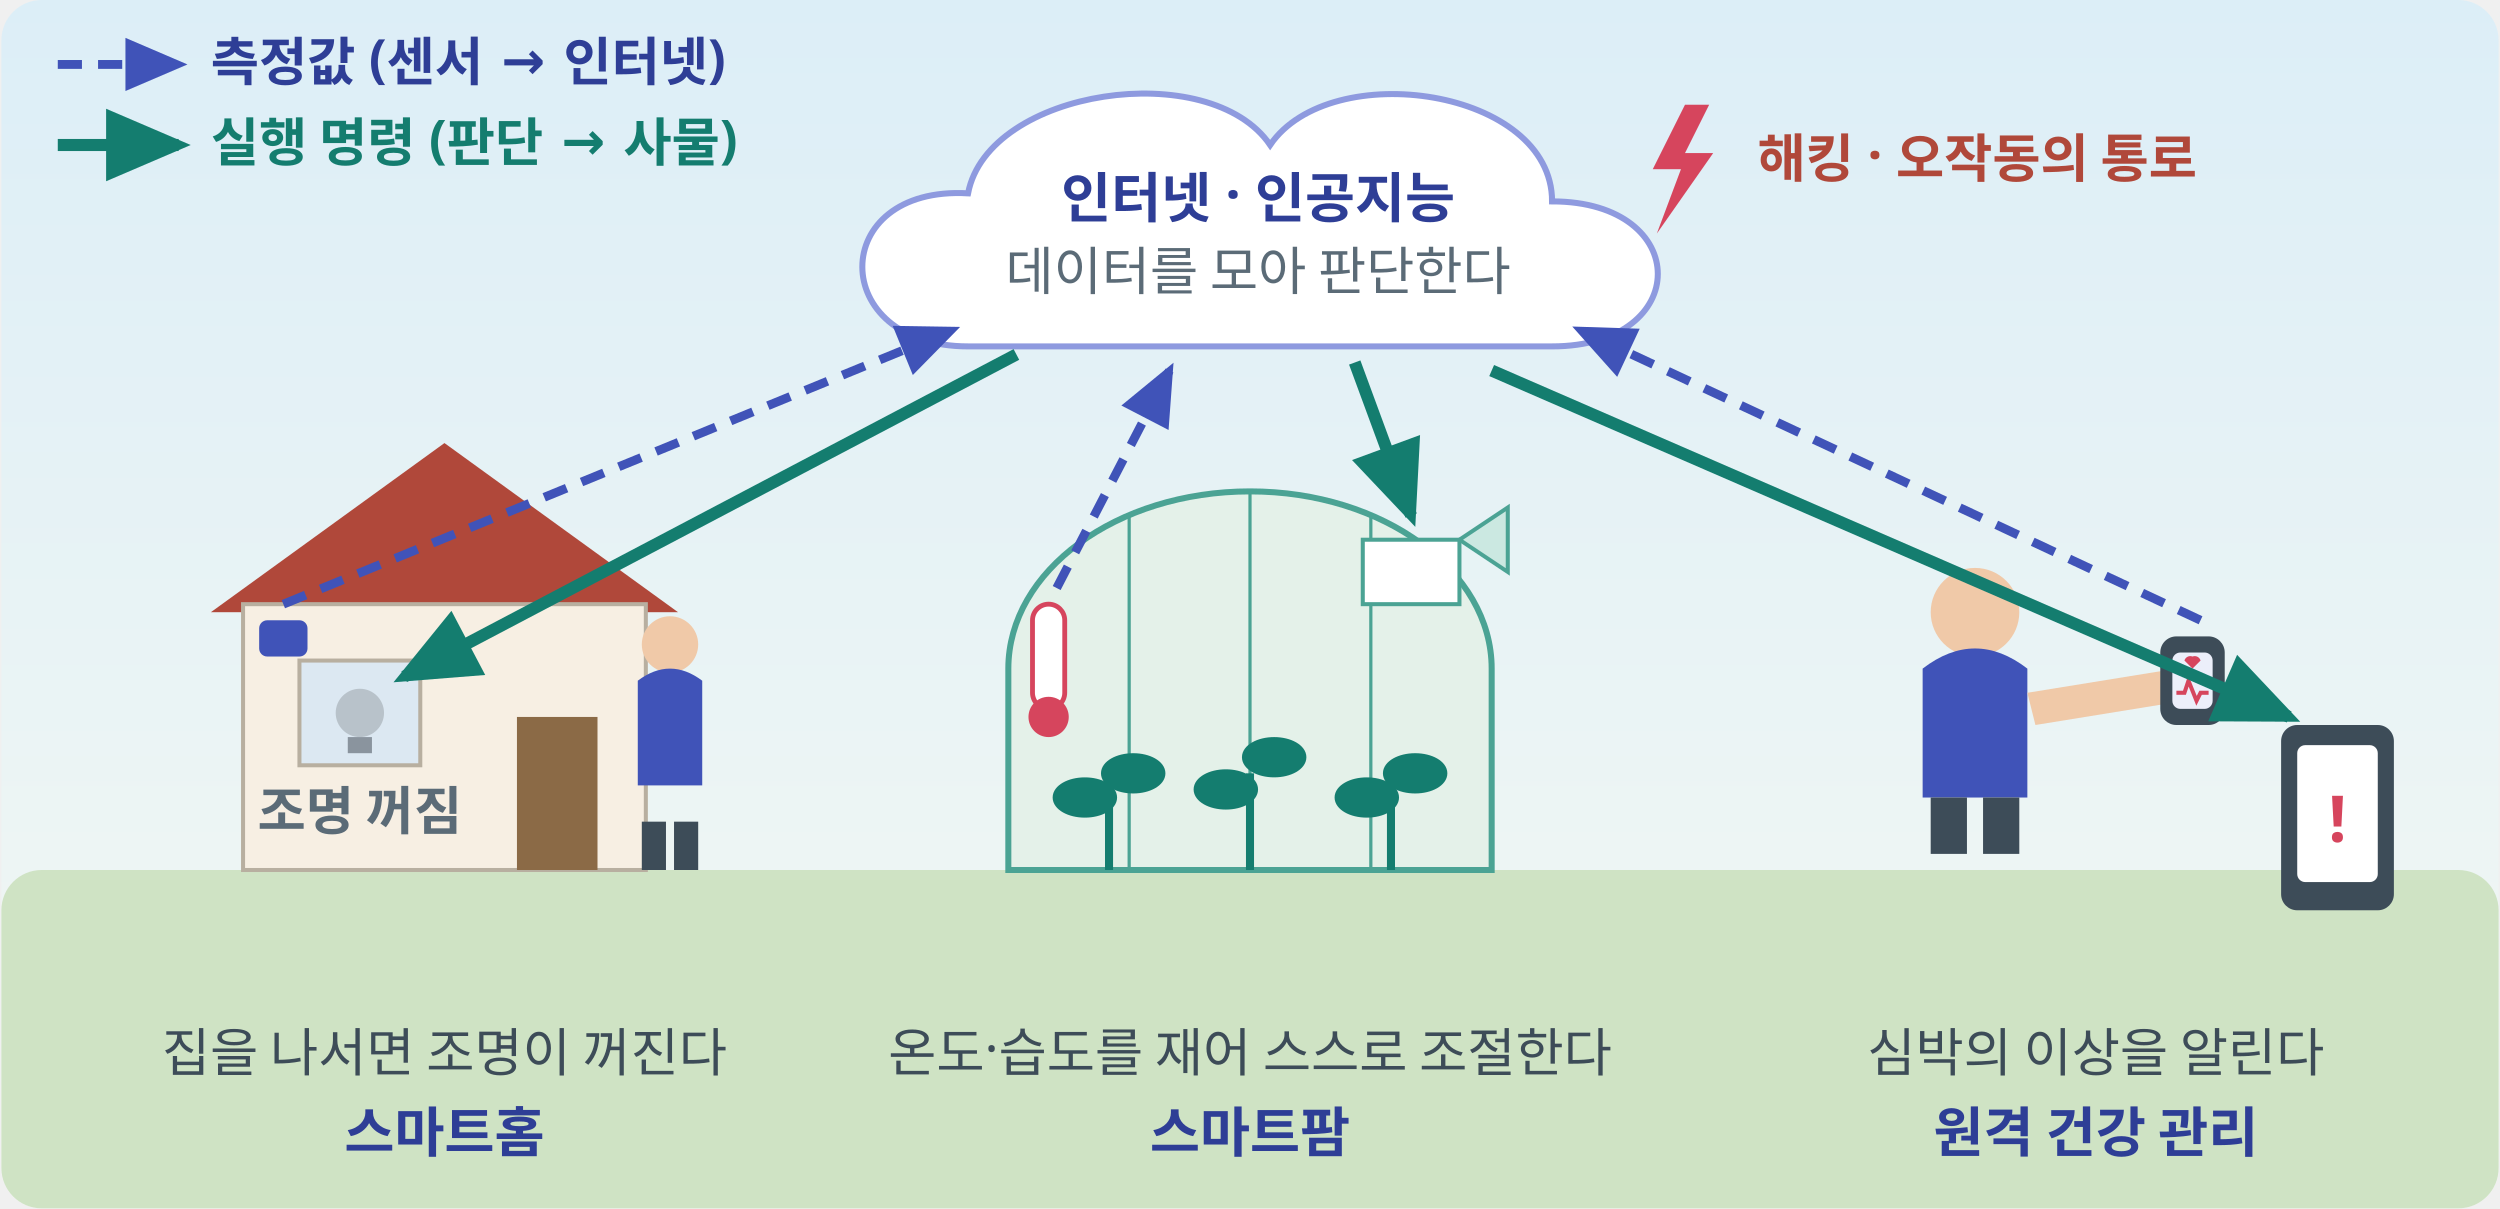
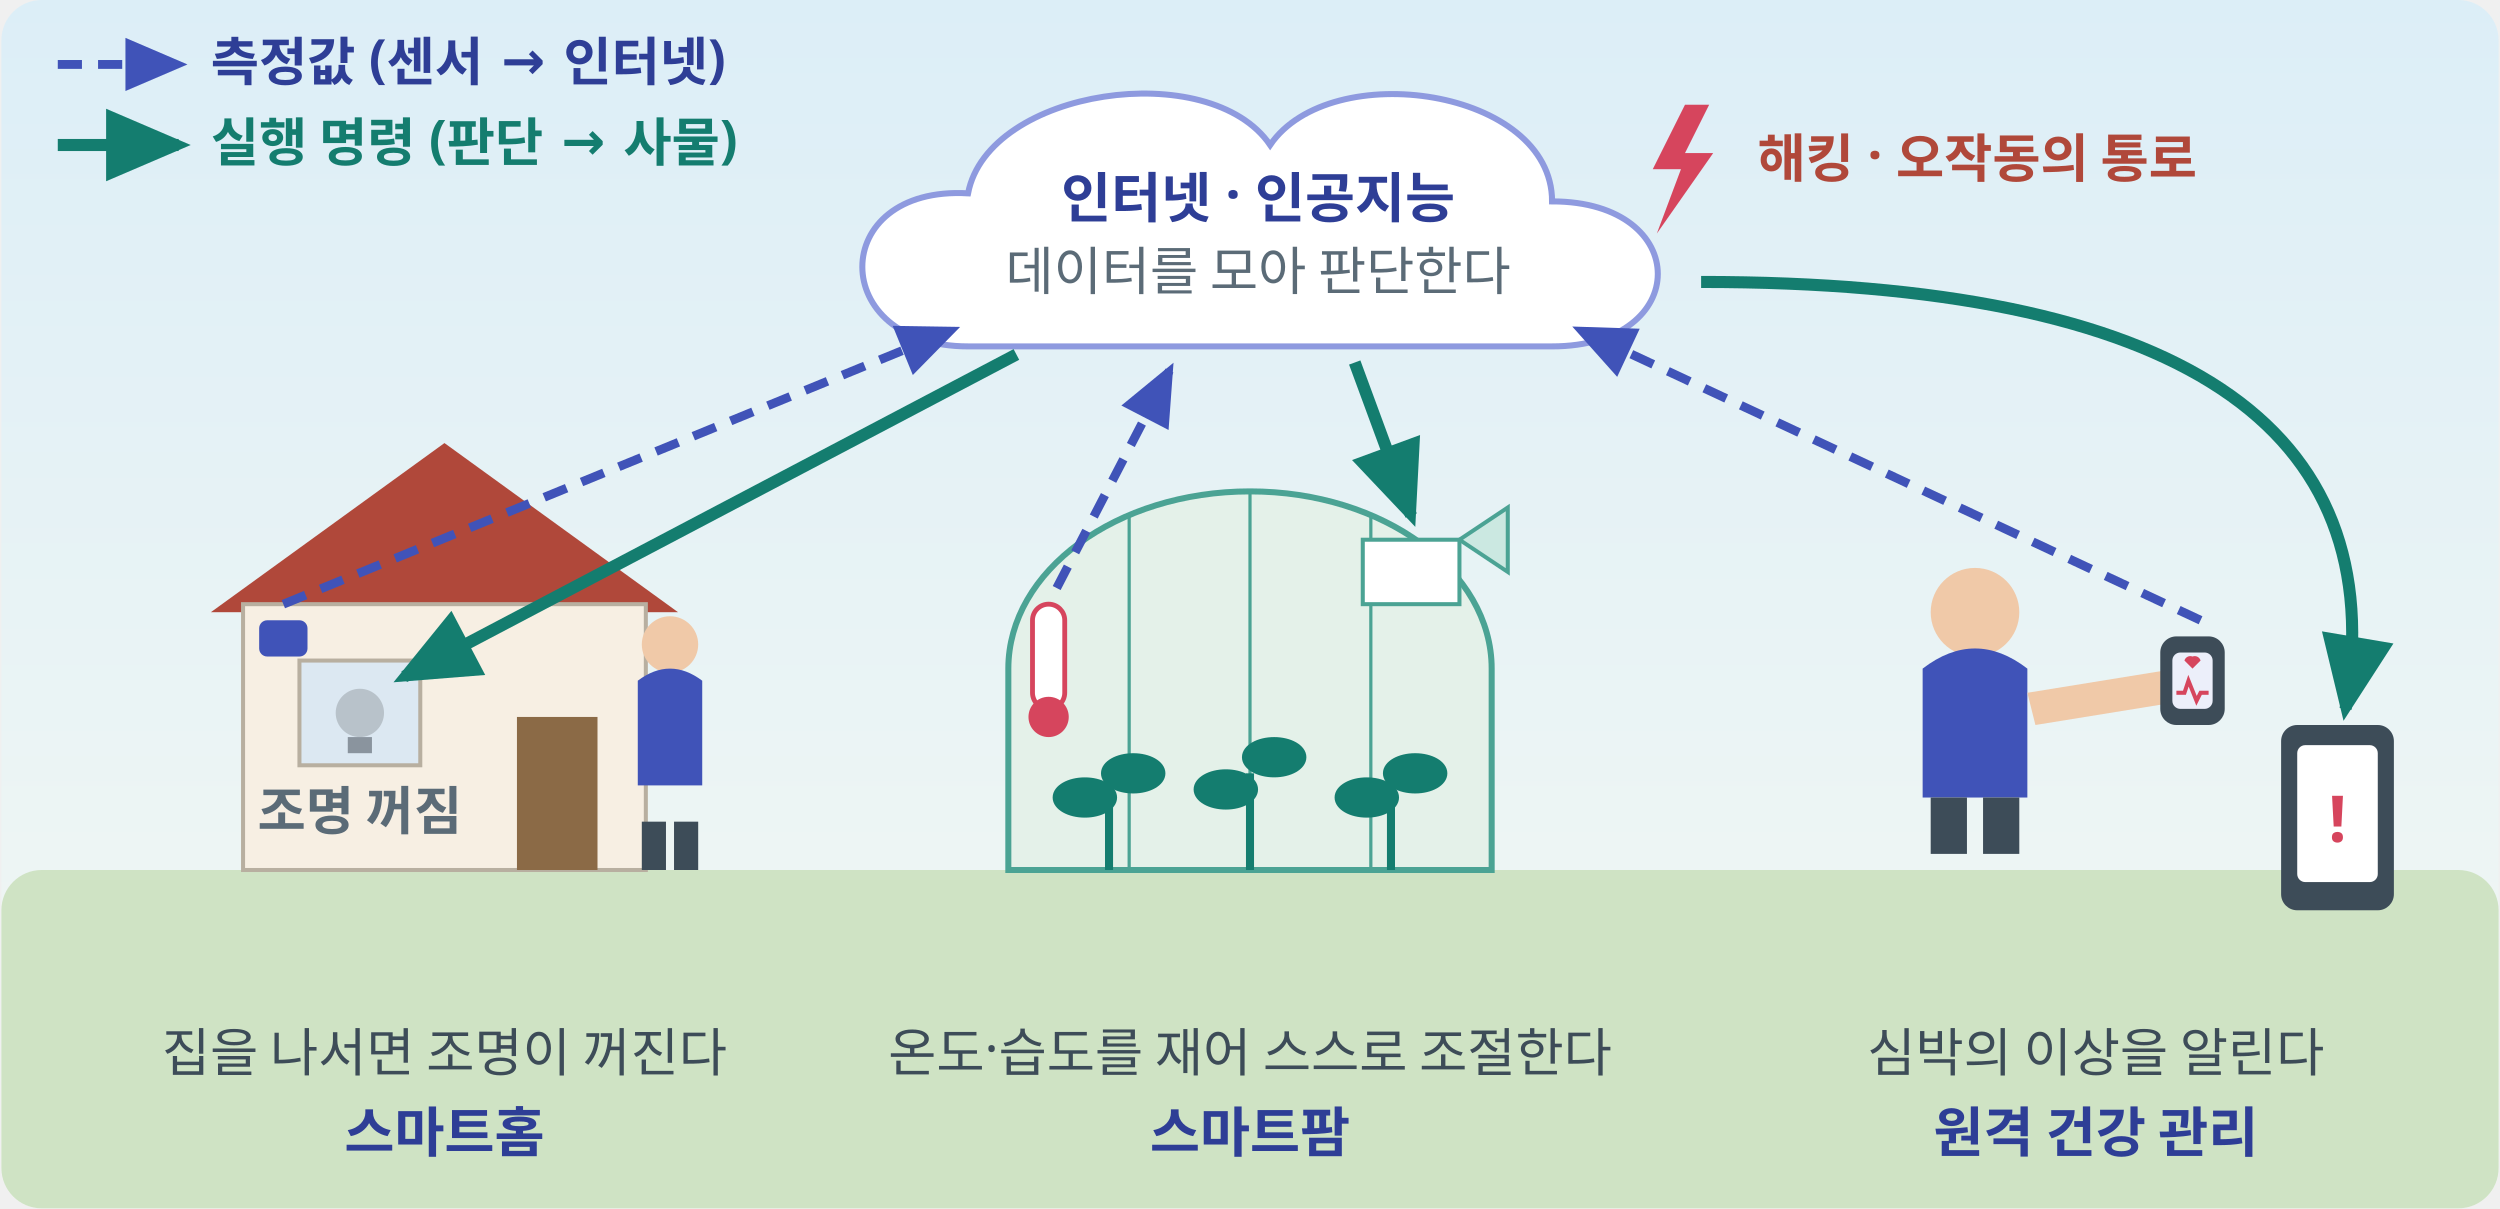
<svg width="600" height="290" viewBox="0 0 620 300" font-family="PC Sans">
  <defs>
    <marker id="arrG-2302-05" markerWidth="8" markerHeight="8" refX="6" refY="3" orient="auto">
      <path d="M0,0 L7,3 L0,6 Z" fill="#147D6F" />
    </marker>
    <marker id="arrP-2302-05" markerWidth="8" markerHeight="8" refX="6" refY="3" orient="auto">
      <path d="M0,0 L7,3 L0,6 Z" fill="#4053B8" />
    </marker>
    <g id="person-2302-05">
      <circle r="11" fill="#F0C9A8" />
      <path d="M-13,14 q13,-10 26,0 v32 h-26 z" fill="#4053B8" />
      <rect x="-11" y="46" width="9" height="14" fill="#3D4C58" />
      <rect x="2" y="46" width="9" height="14" fill="#3D4C58" />
    </g>
    <linearGradient id="skyB-2302-05" x1="0" y1="0" x2="0" y2="1">
      <stop offset="0" stop-color="#DCEEF7" />
      <stop offset="1" stop-color="#F4F8F3" />
    </linearGradient>
  </defs>
  <rect x="0" y="0" width="620" height="300" rx="10" fill="url(#skyB-2302-05)" />
  <rect x="0" y="216" width="620" height="84" rx="10" fill="#CFE3C4" />
  <line x1="14" y1="16" x2="44" y2="16" stroke="#4053B8" stroke-width="2.2" stroke-dasharray="6 4" marker-end="url(#arrP-2302-05)" />
  <text x="52" y="20" font-size="13" font-weight="700" fill="#2E3E96">측정값 (센서 → 인터넷)</text>
  <line x1="14" y1="36" x2="44" y2="36" stroke="#147D6F" stroke-width="3" marker-end="url(#arrG-2302-05)" />
  <text x="52" y="40" font-size="13" font-weight="700" fill="#147D6F">실행 명령 (판단 → 사물)</text>
  <path d="M240,86 C205,86 205,46 240,48 C245,22 300,14 315,36 C330,14 385,22 385,50 C420,50 420,86 385,86 z" fill="#fff" stroke="#8E9ADF" stroke-width="1.5" />
  <text x="312" y="54" text-anchor="middle" font-size="13.5" font-weight="900" fill="#2E3E96">인터넷 · 인공지능</text>
  <text x="312" y="72" text-anchor="middle" font-size="13" fill="#5B6B77">데이터를 모아 판단한다</text>
  <path d="M418,26 l-8,16 h7 l-6,16 l14,-20 h-7 l6,-12 z" fill="#D6455D" />
  <text x="436" y="44" font-size="13" font-weight="800" fill="#B0483A">해킹 · 오작동의 통로</text>
  <path d="M52,152 L110,110 L168,152 z" fill="#B0483A" />
  <rect x="60" y="150" width="100" height="66" fill="#F7EFE3" stroke="#B8AFA0" />
  <rect x="128" y="178" width="20" height="38" fill="#8B6A46" />
  <rect x="74" y="164" width="30" height="26" fill="#DCE8F2" stroke="#B8AFA0" />
  <circle cx="89" cy="177" r="6" fill="#B8C2CA" />
  <rect x="86" y="183" width="6" height="4" fill="#8A949E" />
  <text x="89" y="206" text-anchor="middle" font-size="13" font-weight="700" fill="#5B6B77">조명 꺼짐</text>
  <rect x="64" y="154" width="12" height="9" rx="2" fill="#4053B8" />
  <g transform="translate(166,160)">
    <circle r="7" fill="#F0C9A8" />
    <path d="M-8,9 q8,-6 16,0 v26 h-16 z" fill="#4053B8" />
    <rect x="-7" y="44" width="6" height="12" fill="#3D4C58" />
    <rect x="1" y="44" width="6" height="12" fill="#3D4C58" />
  </g>
  <line x1="70" y1="150" x2="236" y2="82" stroke="#4053B8" stroke-width="2.2" stroke-dasharray="6 4" marker-end="url(#arrP-2302-05)" />
  <line x1="252" y1="88" x2="100" y2="168" stroke="#147D6F" stroke-width="3" marker-end="url(#arrG-2302-05)" />
  <path d="M250,216 v-50 a60,44 0 0 1 120,0 v50 z" fill="#E4F1E9" stroke="#4BA394" stroke-width="1.5" />
  <g stroke="#4BA394" stroke-width="0.8">
    <line x1="280" y1="216" x2="280" y2="128" />
    <line x1="310" y1="216" x2="310" y2="122" />
    <line x1="340" y1="216" x2="340" y2="128" />
  </g>
  <g stroke="#147D6F" stroke-width="2" fill="#147D6F">
    <line x1="275" y1="216" x2="275" y2="196" />
    <ellipse cx="269" cy="198" rx="7" ry="4" />
    <ellipse cx="281" cy="192" rx="7" ry="4" />
    <line x1="310" y1="216" x2="310" y2="192" />
    <ellipse cx="304" cy="196" rx="7" ry="4" />
    <ellipse cx="316" cy="188" rx="7" ry="4" />
    <line x1="345" y1="216" x2="345" y2="196" />
    <ellipse cx="339" cy="198" rx="7" ry="4" />
    <ellipse cx="351" cy="192" rx="7" ry="4" />
  </g>
  <rect x="256" y="150" width="8" height="26" rx="4" fill="#fff" stroke="#D6455D" stroke-width="1.2" />
  <circle cx="260" cy="178" r="5" fill="#D6455D" />
  <rect x="338" y="134" width="24" height="16" fill="#fff" stroke="#4BA394" />
  <path d="M362,134 l12,-8 v16 z" fill="#CBE8E1" stroke="#4BA394" />
  <line x1="262" y1="146" x2="290" y2="92" stroke="#4053B8" stroke-width="2.2" stroke-dasharray="6 4" marker-end="url(#arrP-2302-05)" />
  <line x1="336" y1="90" x2="350" y2="128" stroke="#147D6F" stroke-width="3" marker-end="url(#arrG-2302-05)" />
  <use href="#person-2302-05" x="490" y="152" />
  <path d="M503,172 L540,166 L542,174 L505,180 z" fill="#F0C9A8" />
  <rect x="536" y="158" width="16" height="22" rx="4" fill="#3D4C58" />
  <rect x="539" y="162" width="10" height="14" rx="2" fill="#ECEFFA" />
  <path d="M544,166 l-2,-2 a1.5,1.5 0 0,1 2,-1 a1.5,1.5 0 0,1 2,1 z" fill="#D6455D" />
  <path d="M540,172 h2 l1,-3 l2,5 l1,-2 h2" stroke="#D6455D" stroke-width="1" fill="none" />
  <rect x="566" y="180" width="28" height="46" rx="4" fill="#3D4C58" />
  <rect x="570" y="185" width="20" height="34" rx="2" fill="#fff" />
  <text x="580" y="209" text-anchor="middle" font-size="16" font-weight="900" fill="#D6455D">!</text>
  <line x1="546" y1="154" x2="392" y2="82" stroke="#4053B8" stroke-width="2.2" stroke-dasharray="6 4" marker-end="url(#arrP-2302-05)" />
-   <line x1="370" y1="92" x2="568" y2="178" stroke="#147D6F" stroke-width="3" marker-end="url(#arrG-2302-05)" />
+   <path d="M422,70 Q600,70 582,176" fill="none" stroke="#147D6F" stroke-width="3" marker-end="url(#arrG-2302-05)" />
  <g text-anchor="middle" font-size="13" fill="#3D4C58">
    <text x="110" y="266">집을 나서면 조명이 꺼진다</text>
    <text x="310" y="266">온도·습도를 재어 스스로 조절한다</text>
    <text x="520" y="266">심박의 이상을 알린다</text>
  </g>
  <g text-anchor="middle" font-size="13.5" font-weight="900" fill="#2E3E96">
    <text x="110" y="286">스마트홈</text>
    <text x="310" y="286">스마트팜</text>
    <text x="520" y="286">원격 건강 관리</text>
  </g>
</svg>
